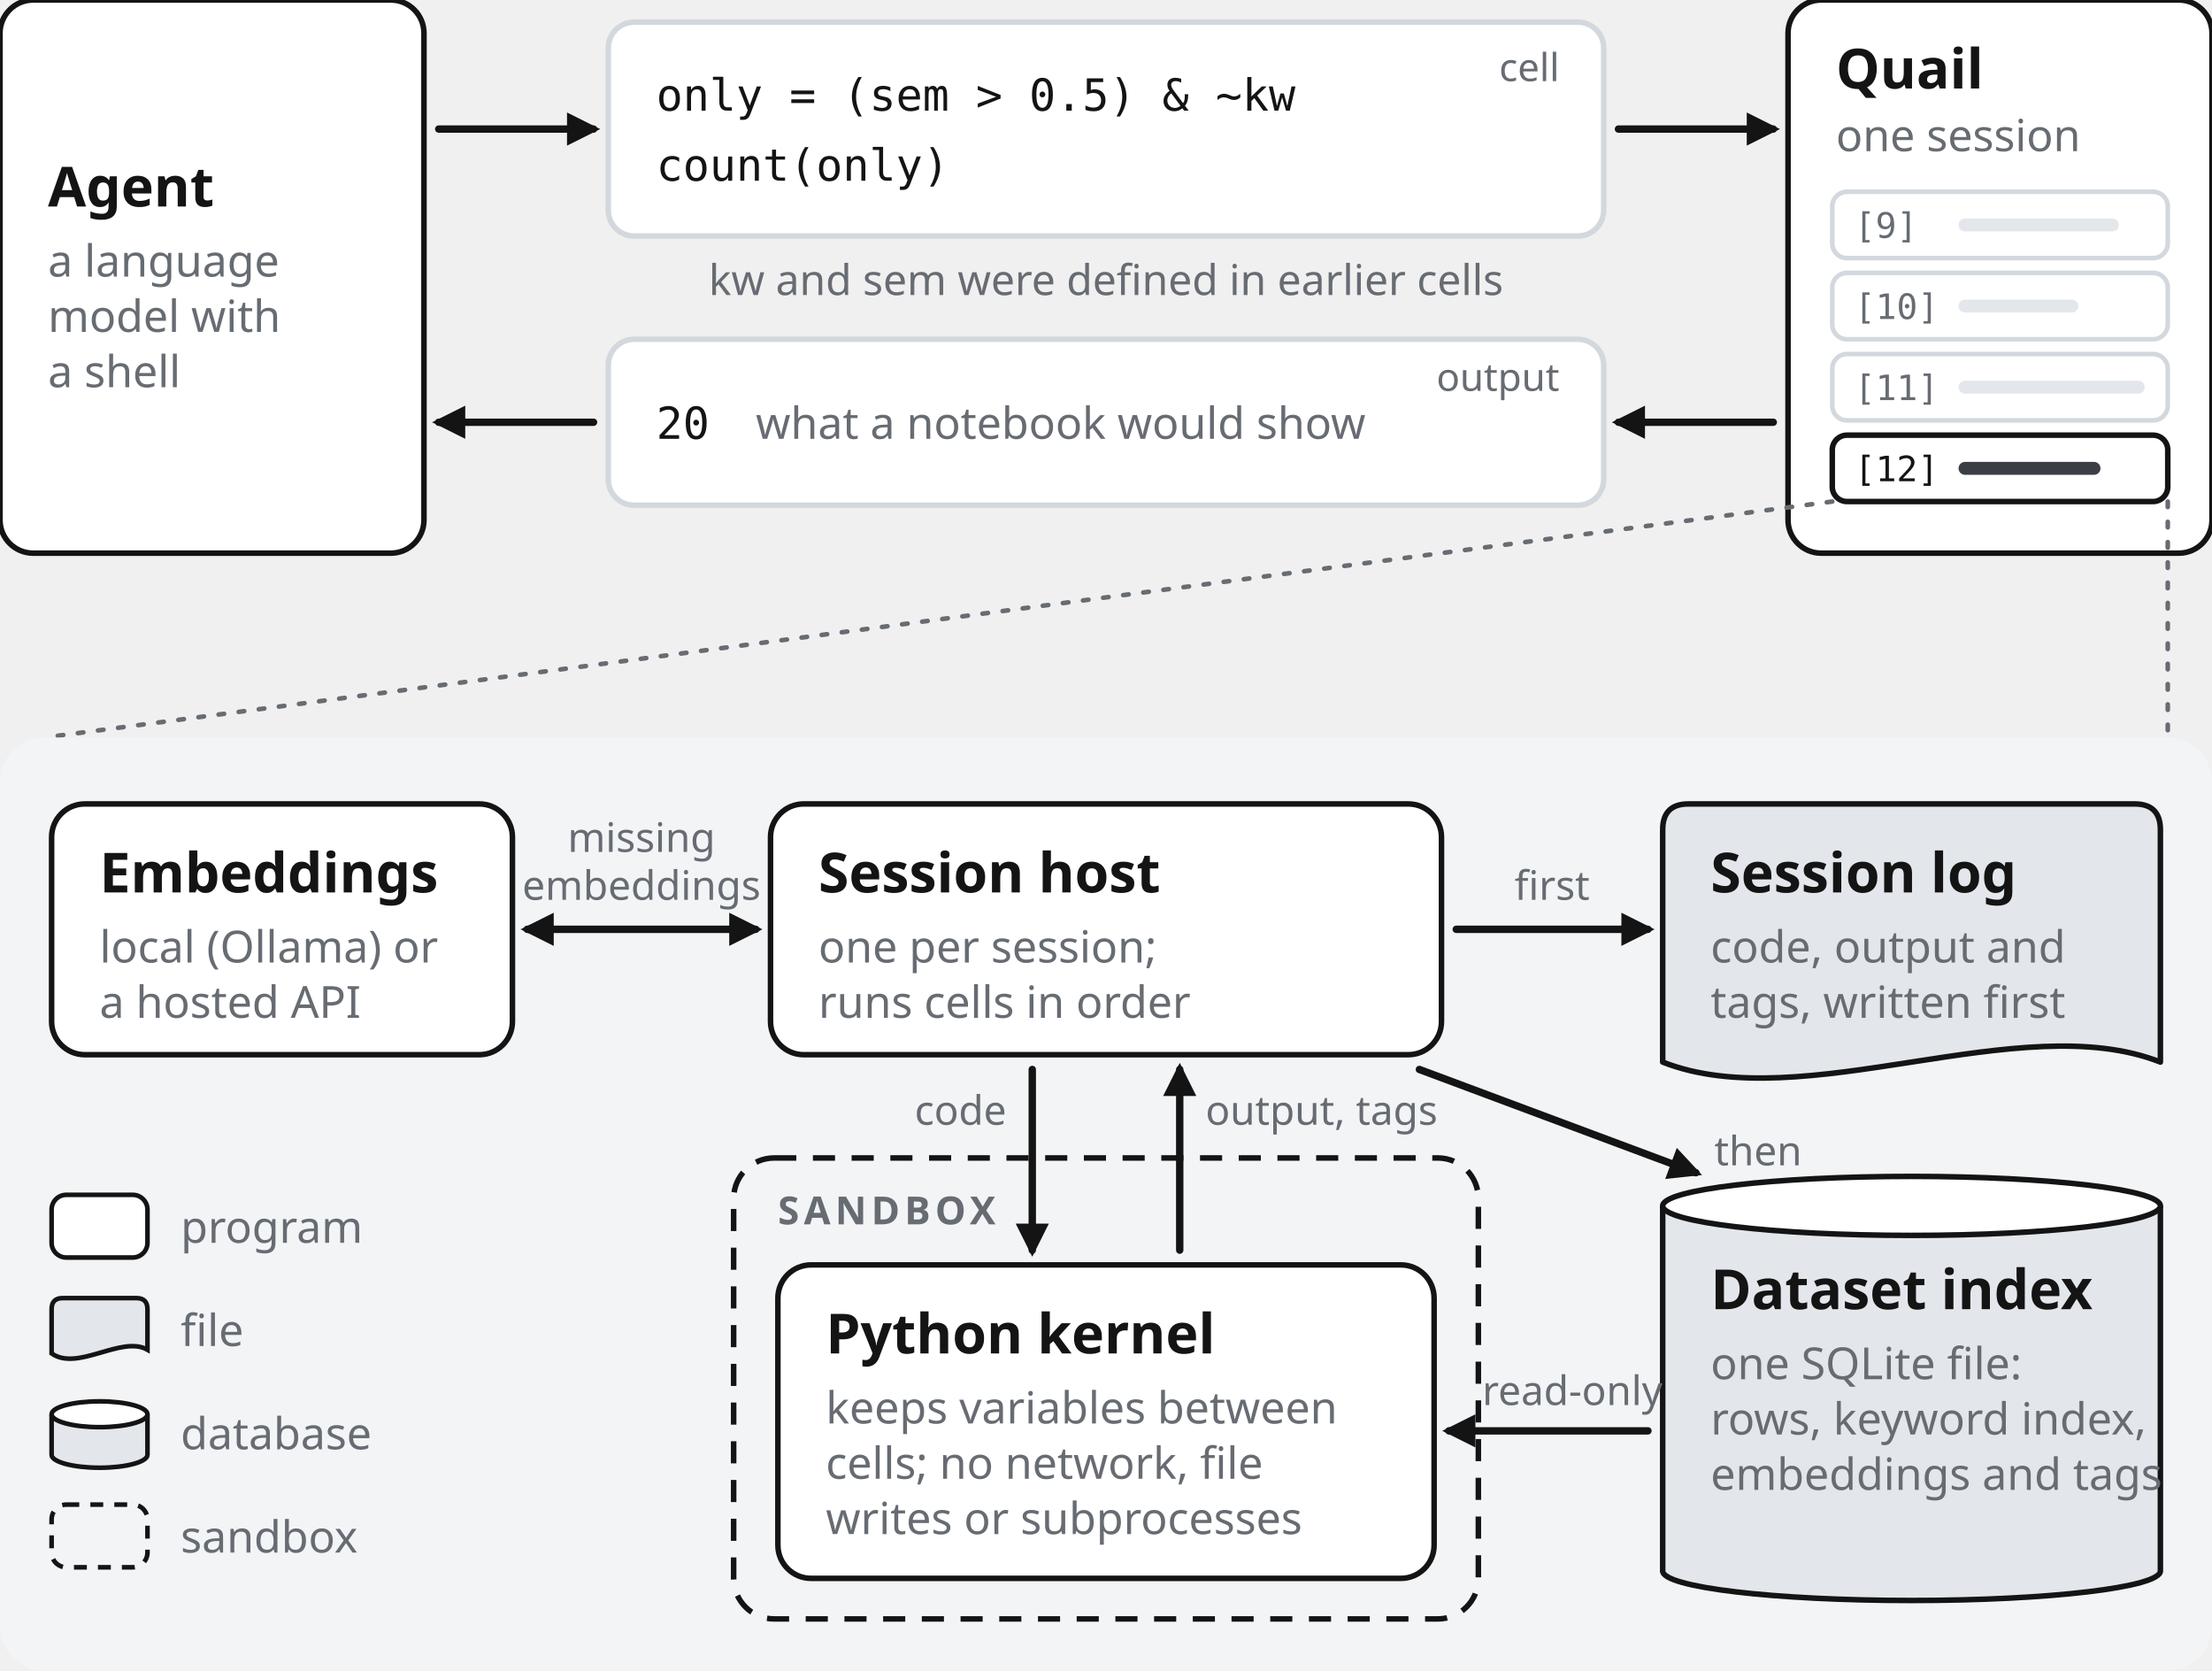
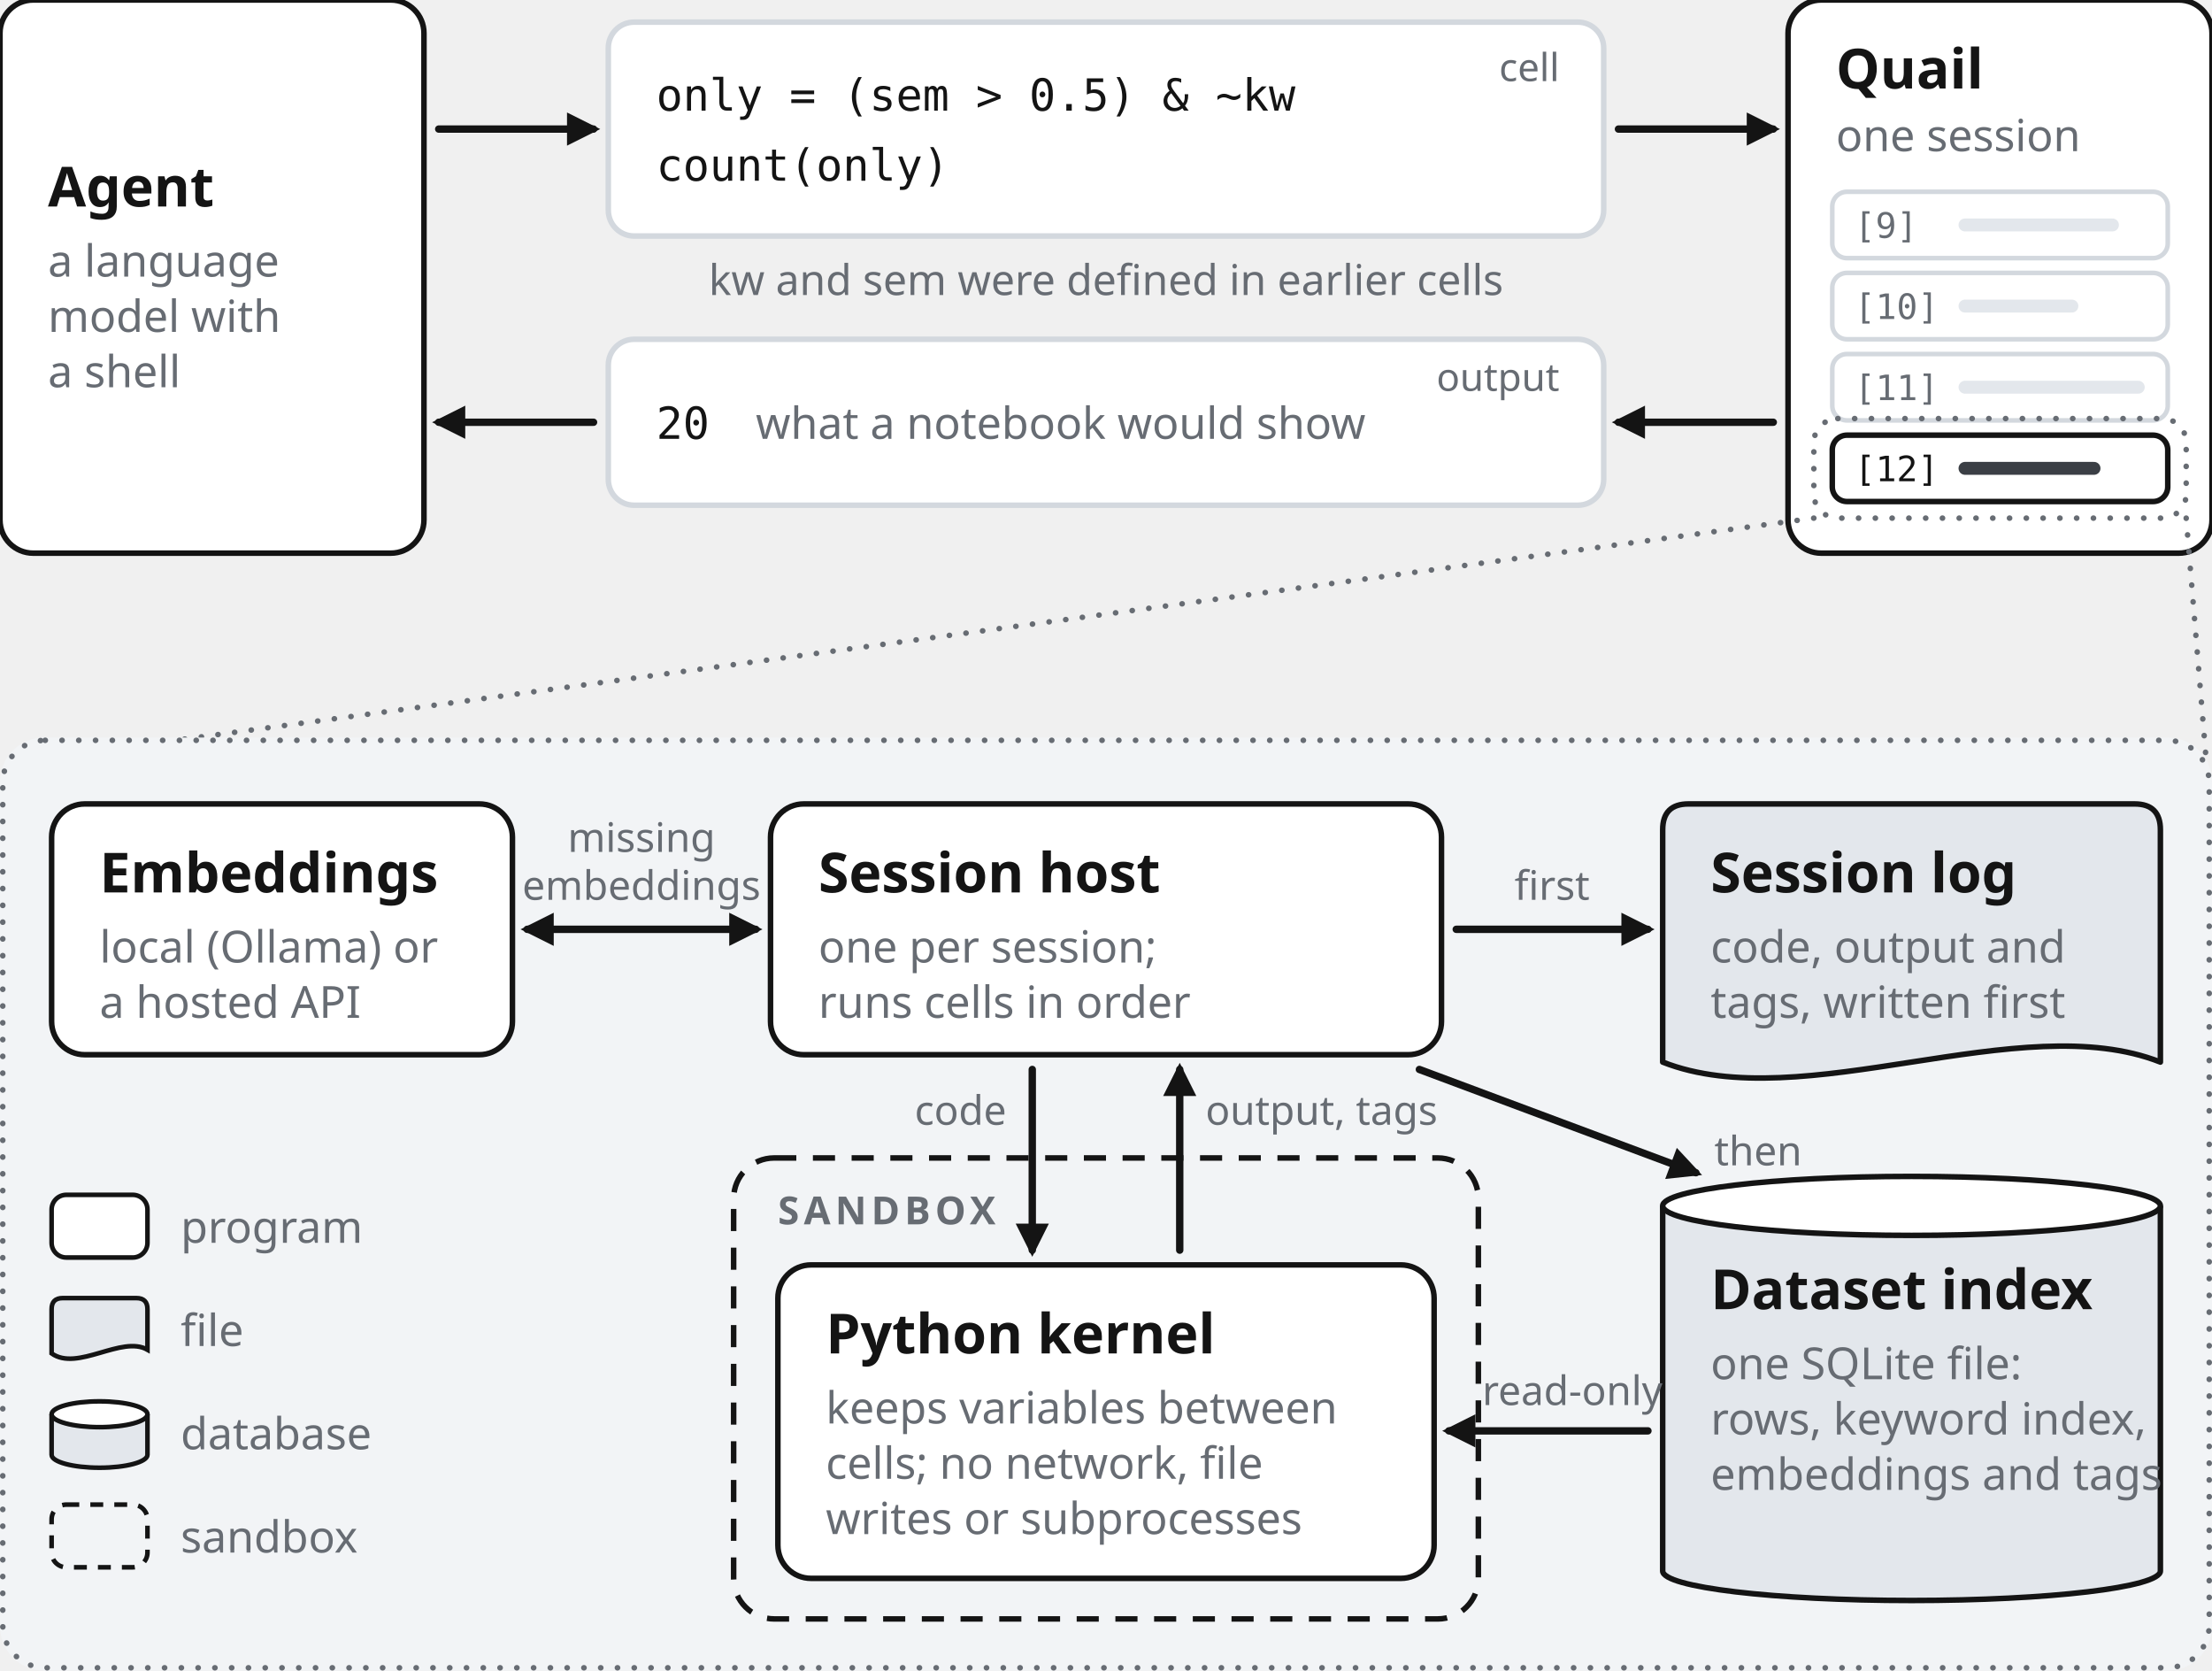
<svg xmlns="http://www.w3.org/2000/svg" viewBox="0 0 1200 906" width="1200" height="906">
  <style>
    text { font-family: 'Source Sans 3', sans-serif; fill: #141414; }
    .h { font-size: 30px; font-weight: 700; }
    .b { font-size: 25px; }
    .s { font-size: 24px; fill: #676C73; }
    .cap { font-size: 21px; font-weight: 700; letter-spacing: 2.5px; fill: #676C73; }
    .m { font-family: 'Source Code Pro', monospace; font-size: 24px; font-weight: 500; font-variant-ligatures: none; }
    .ln { fill: none; stroke: #141414; stroke-width: 4; stroke-linecap: round; stroke-linejoin: round; }
  </style>
  <defs>
    <marker id="a" viewBox="0 0 10 10" refX="8" refY="5" markerWidth="4.5" markerHeight="4.5" orient="auto-start-reverse">
      <path d="M0,0 L10,5 L0,10 z" fill="#141414" />
    </marker>
  </defs>
  <rect x="0" y="0" width="230" height="300" rx="18" fill="#fff" stroke="#141414" stroke-width="3" />
  <text class="h" x="26" y="112" style="font-size:30px">Agent</text>
  <text class="s" x="26" y="150">a language</text>
  <text class="s" x="26" y="180">model with</text>
  <text class="s" x="26" y="210">a shell</text>
  <rect x="970" y="0" width="230" height="300" rx="18" fill="#fff" stroke="#141414" stroke-width="3" />
  <text class="h" x="996" y="48">Quail</text>
  <text class="s" x="996" y="82">one session</text>
  <rect x="994" y="104" width="182" height="36" rx="8" fill="#fff" stroke="#D3D8DE" stroke-width="2.5" />
  <text class="m" x="1006" y="129" style="font-size:19px;fill:#676C73">[9]</text>
  <path d="M1066,122 H1146" fill="none" stroke="#E3E7EC" stroke-width="7" stroke-linecap="round" />
  <rect x="994" y="148" width="182" height="36" rx="8" fill="#fff" stroke="#D3D8DE" stroke-width="2.5" />
  <text class="m" x="1006" y="173" style="font-size:19px;fill:#676C73">[10]</text>
  <path d="M1066,166 H1124" fill="none" stroke="#E3E7EC" stroke-width="7" stroke-linecap="round" />
  <rect x="994" y="192" width="182" height="36" rx="8" fill="#fff" stroke="#D3D8DE" stroke-width="2.5" />
  <text class="m" x="1006" y="217" style="font-size:19px;fill:#676C73">[11]</text>
  <path d="M1066,210 H1160" fill="none" stroke="#E3E7EC" stroke-width="7" stroke-linecap="round" />
  <rect x="994" y="236" width="182" height="36" rx="8" fill="#fff" stroke="#141414" stroke-width="3" />
  <text class="m" x="1006" y="261" style="font-size:19px;fill:#141414">[12]</text>
  <path d="M1066,254 H1136" fill="none" stroke="#3B3F45" stroke-width="7" stroke-linecap="round" />
  <path class="ln" d="M238,70 L322,70" marker-end="url(#a)" />
  <rect x="330" y="12" width="540" height="116" rx="14" fill="#fff" stroke="#D3D8DE" stroke-width="3" />
  <text class="m" x="356" y="60">only = (sem &gt; 0.5) &amp; ~kw</text>
  <text class="m" x="356" y="98">count(only)</text>
  <text class="s" x="846" y="44" text-anchor="end" style="font-size:21px">cell</text>
  <path class="ln" d="M878,70 L962,70" marker-end="url(#a)" />
  <text class="s" x="600" y="160" text-anchor="middle" style="font-size:23px">kw and sem were defined in earlier cells</text>
  <path class="ln" d="M962,229 L878,229" marker-end="url(#a)" />
  <rect x="330" y="184" width="540" height="90" rx="14" fill="#fff" stroke="#D3D8DE" stroke-width="3" />
  <text class="m" x="356" y="238">20</text>
  <text class="s" x="846" y="212" text-anchor="end" style="font-size:21px">output</text>
  <text class="s" x="410" y="238">what a notebook would show</text>
  <path class="ln" d="M322,229 L238,229" marker-end="url(#a)" />
-   <path d="M994,272 L24,400" fill="none" stroke="#676C73" stroke-width="2.5" stroke-linecap="round" stroke-dasharray="3 8" />
-   <path d="M1176,272 L1176,400" fill="none" stroke="#676C73" stroke-width="2.5" stroke-linecap="round" stroke-dasharray="3 8" />
+   <rect x="984" y="227" width="202" height="54" rx="13" fill="none" stroke="#676C73" stroke-width="3" stroke-linecap="round" stroke-dasharray="0.1 9" />
+   <path d="M984,281 L3,414 M1186,281 L1197,414" fill="none" stroke="#676C73" stroke-width="3" stroke-linecap="round" stroke-dasharray="0.1 9" />
  <rect x="0" y="400" width="1200" height="506" rx="24" fill="#F2F4F6" />
+   <rect x="1.5" y="401.5" width="1197" height="503" rx="23" fill="none" stroke="#676C73" stroke-width="3" stroke-linecap="round" stroke-dasharray="0.1 9" />
  <rect x="28" y="436" width="250" height="136" rx="18" fill="#fff" stroke="#141414" stroke-width="3" />
  <text class="h" x="54" y="484" style="font-size:30px">Embeddings</text>
  <text class="s" x="54" y="522">local (Ollama) or</text>
  <text class="s" x="54" y="552">a hosted API</text>
  <rect x="418" y="436" width="364" height="136" rx="18" fill="#fff" stroke="#141414" stroke-width="3" />
  <text class="h" x="444" y="484" style="font-size:30px">Session host</text>
  <text class="s" x="444" y="522">one per session;</text>
  <text class="s" x="444" y="552">runs cells in order</text>
  <path d="M916,436 H1158 Q1172,436 1172,450 V576 C1096,546 978,606 902,576 V450 Q902,436 916,436 Z" fill="#E3E7EC" stroke="#141414" stroke-width="3" stroke-linejoin="round" />
  <text class="h" x="928" y="484" style="font-size:30px">Session log</text>
  <text class="s" x="928" y="522">code, output and</text>
  <text class="s" x="928" y="552">tags, written first</text>
  <rect x="398" y="628" width="404" height="250" rx="22" fill="none" stroke="#141414" stroke-width="3" stroke-dasharray="12 9" />
  <text class="cap" x="422" y="664">SANDBOX</text>
  <rect x="422" y="686" width="356" height="170" rx="18" fill="#fff" stroke="#141414" stroke-width="3" />
  <text class="h" x="448" y="734" style="font-size:30px">Python kernel</text>
  <text class="s" x="448" y="772">keeps variables between</text>
  <text class="s" x="448" y="802">cells; no network, file</text>
  <text class="s" x="448" y="832">writes or subprocesses</text>
  <path d="M902,654 V852 A135.0,16 0 0 0 1172,852 V654" fill="#E3E7EC" stroke="#141414" stroke-width="3" />
  <ellipse cx="1037.0" cy="654" rx="135.0" ry="16" fill="#fff" stroke="#141414" stroke-width="3" />
  <text class="h" x="928" y="710" style="font-size:30px">Dataset index</text>
  <text class="s" x="928" y="748">one SQLite file:</text>
  <text class="s" x="928" y="778">rows, keyword index,</text>
  <text class="s" x="928" y="808">embeddings and tags</text>
  <path class="ln" d="M286,504 L410,504" marker-end="url(#a)" marker-start="url(#a)" />
  <text class="s" x="348" y="462" text-anchor="middle" style="font-size:22px">missing</text>
  <text class="s" x="348" y="488" text-anchor="middle" style="font-size:22px">embeddings</text>
  <path class="ln" d="M790,504 L894,504" marker-end="url(#a)" />
  <text class="s" x="842" y="488" text-anchor="middle" style="font-size:22px">first</text>
  <path class="ln" d="M560,580 L560,678" marker-end="url(#a)" />
  <text class="s" x="546" y="610" text-anchor="end" style="font-size:22px">code</text>
  <path class="ln" d="M640,678 L640,580" marker-end="url(#a)" />
  <text class="s" x="654" y="610" style="font-size:22px">output, tags</text>
  <path class="ln" d="M770,580 L920,636" marker-end="url(#a)" />
  <text class="s" x="930" y="632" style="font-size:22px">then</text>
  <path class="ln" d="M894,776 L786,776" marker-end="url(#a)" />
  <text class="s" x="853" y="762" text-anchor="middle" style="font-size:22px">read-only</text>
  <rect x="28" y="648" width="52" height="34" rx="8" fill="#fff" stroke="#141414" stroke-width="2.5" />
  <text class="s" x="98" y="674">program</text>
  <path d="M34,704 H74 Q80,704 80,710 V732 C66,724 42,744 28,734 V710 Q28,704 34,704 Z" fill="#E3E7EC" stroke="#141414" stroke-width="2.5" />
  <text class="s" x="98" y="730">file</text>
  <path d="M28,767 V789 A26,7 0 0 0 80,789 V767" fill="#E3E7EC" stroke="#141414" stroke-width="2.5" />
  <ellipse cx="54" cy="767" rx="26" ry="7" fill="#fff" stroke="#141414" stroke-width="2.5" />
  <text class="s" x="98" y="786">database</text>
  <rect x="28" y="816" width="52" height="34" rx="8" fill="none" stroke="#141414" stroke-width="2.5" stroke-dasharray="7 6" />
  <text class="s" x="98" y="842">sandbox</text>
</svg>
